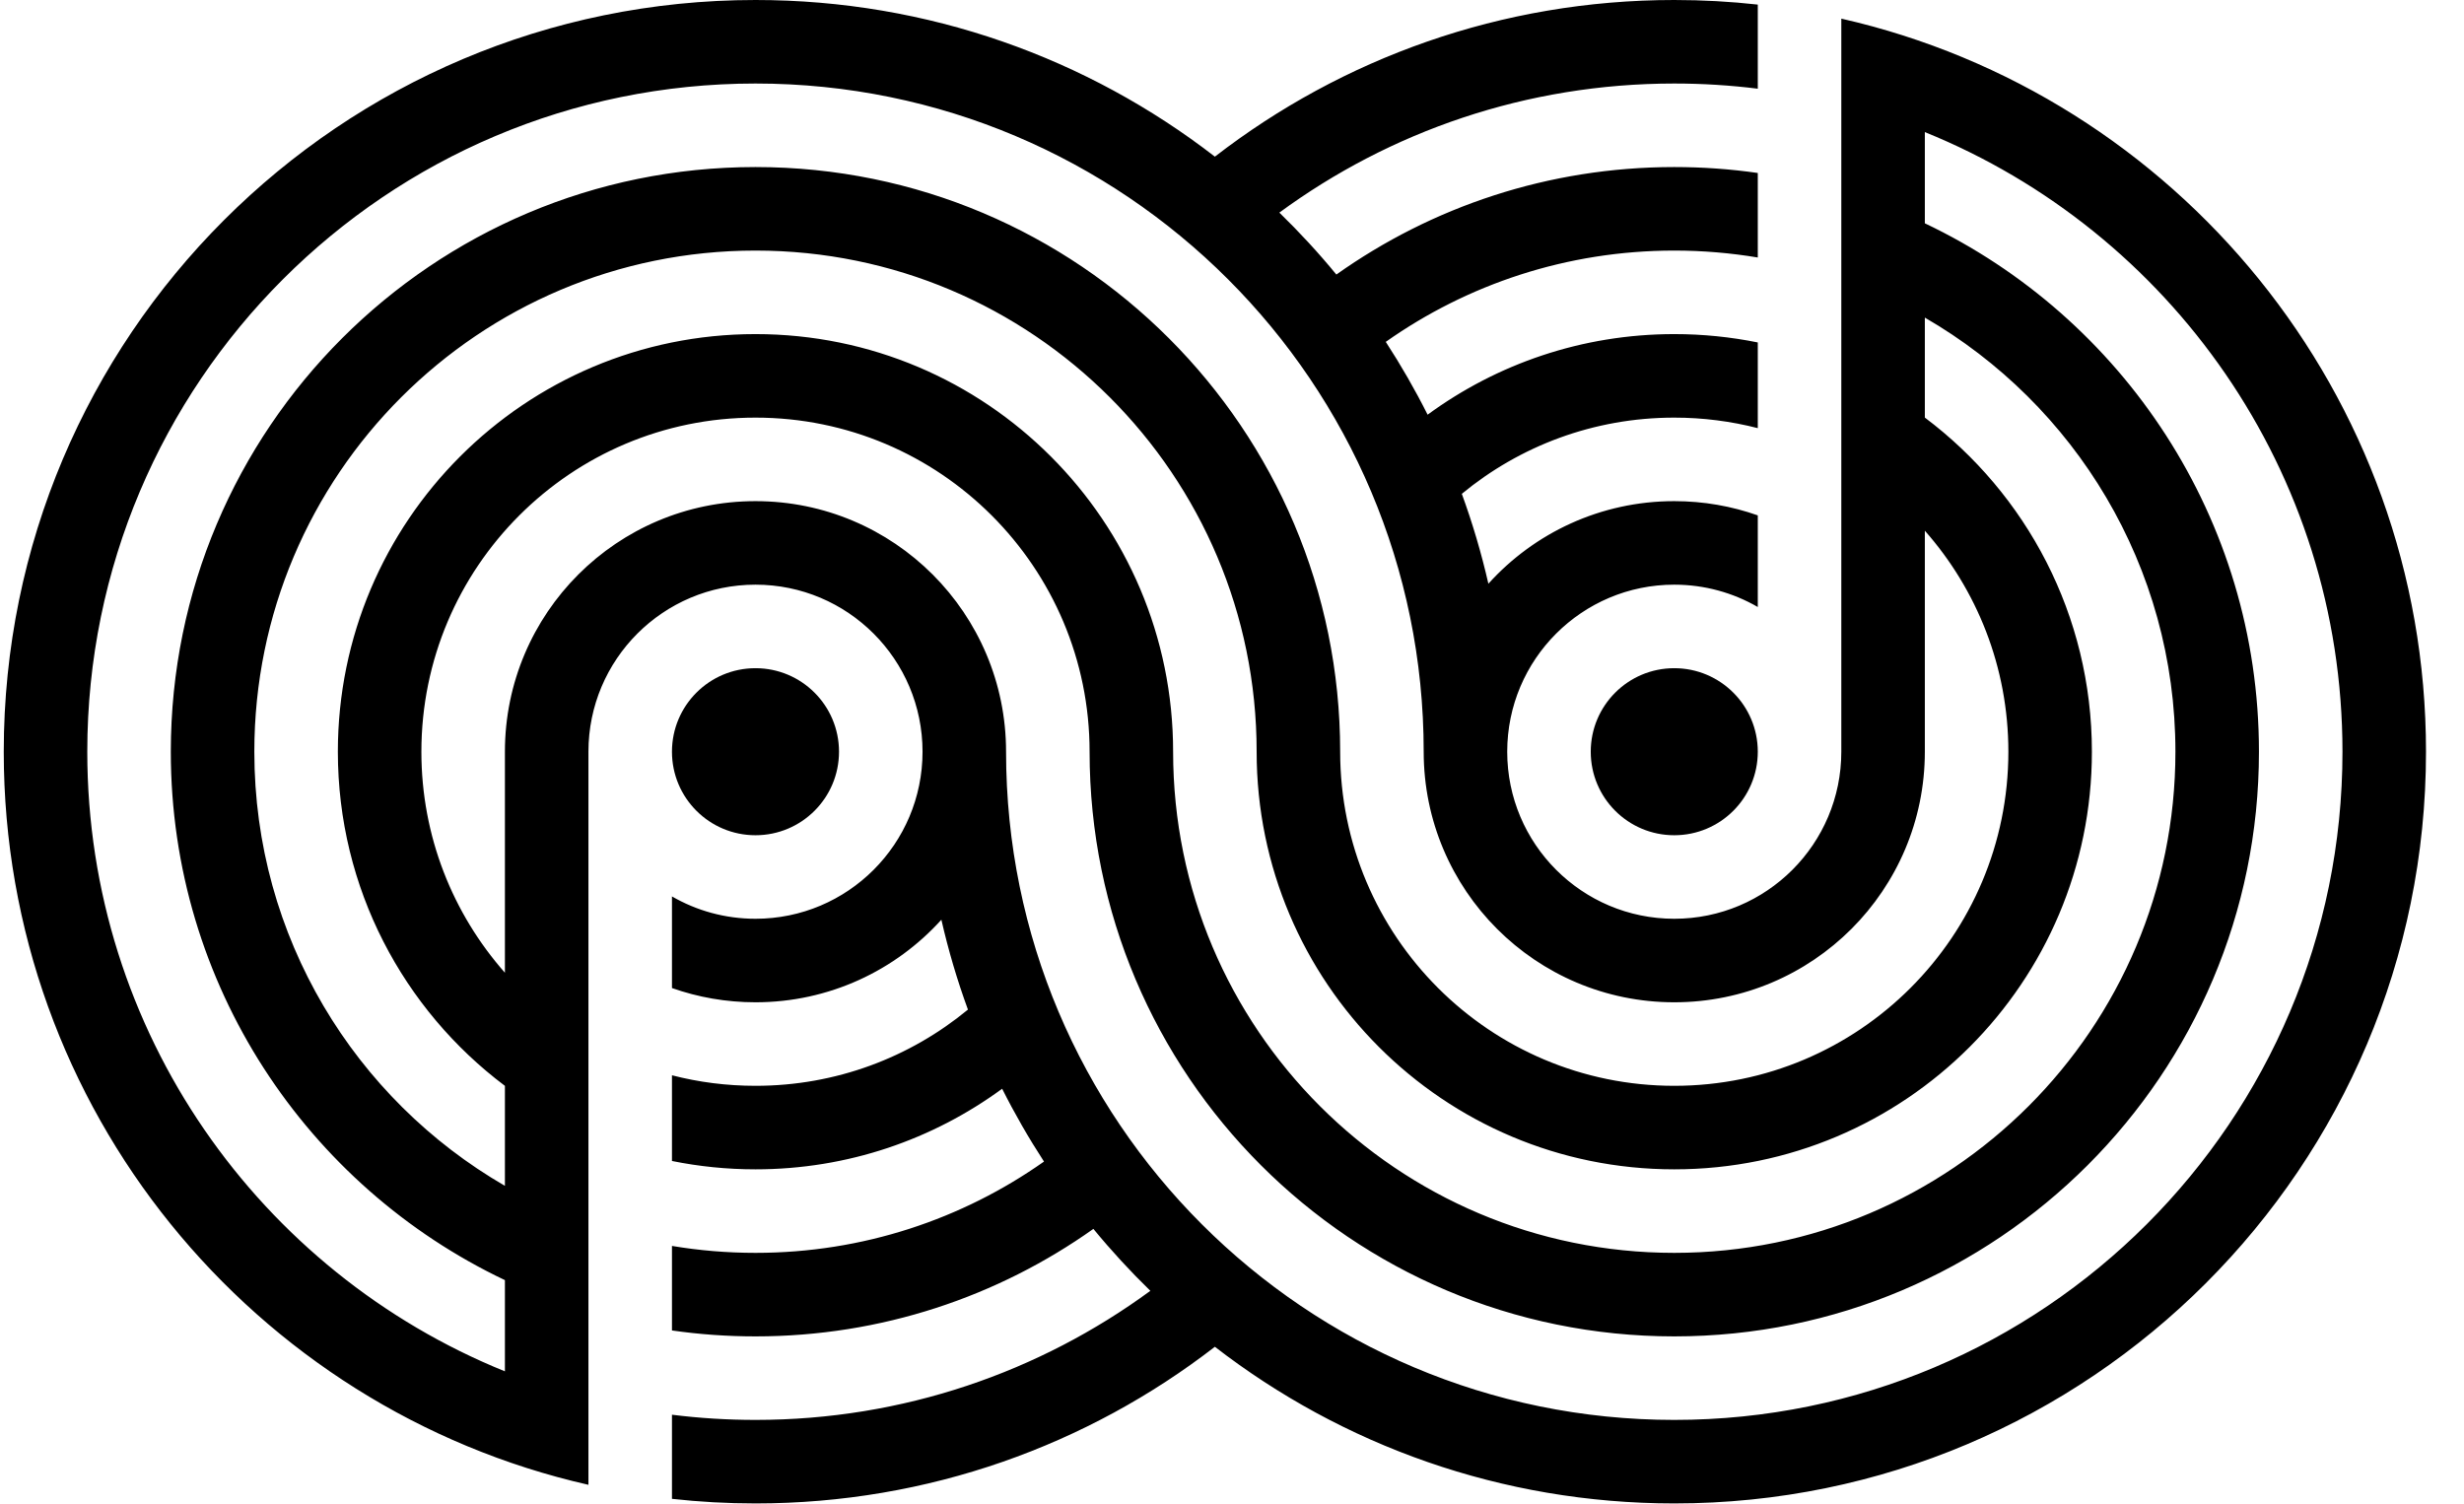
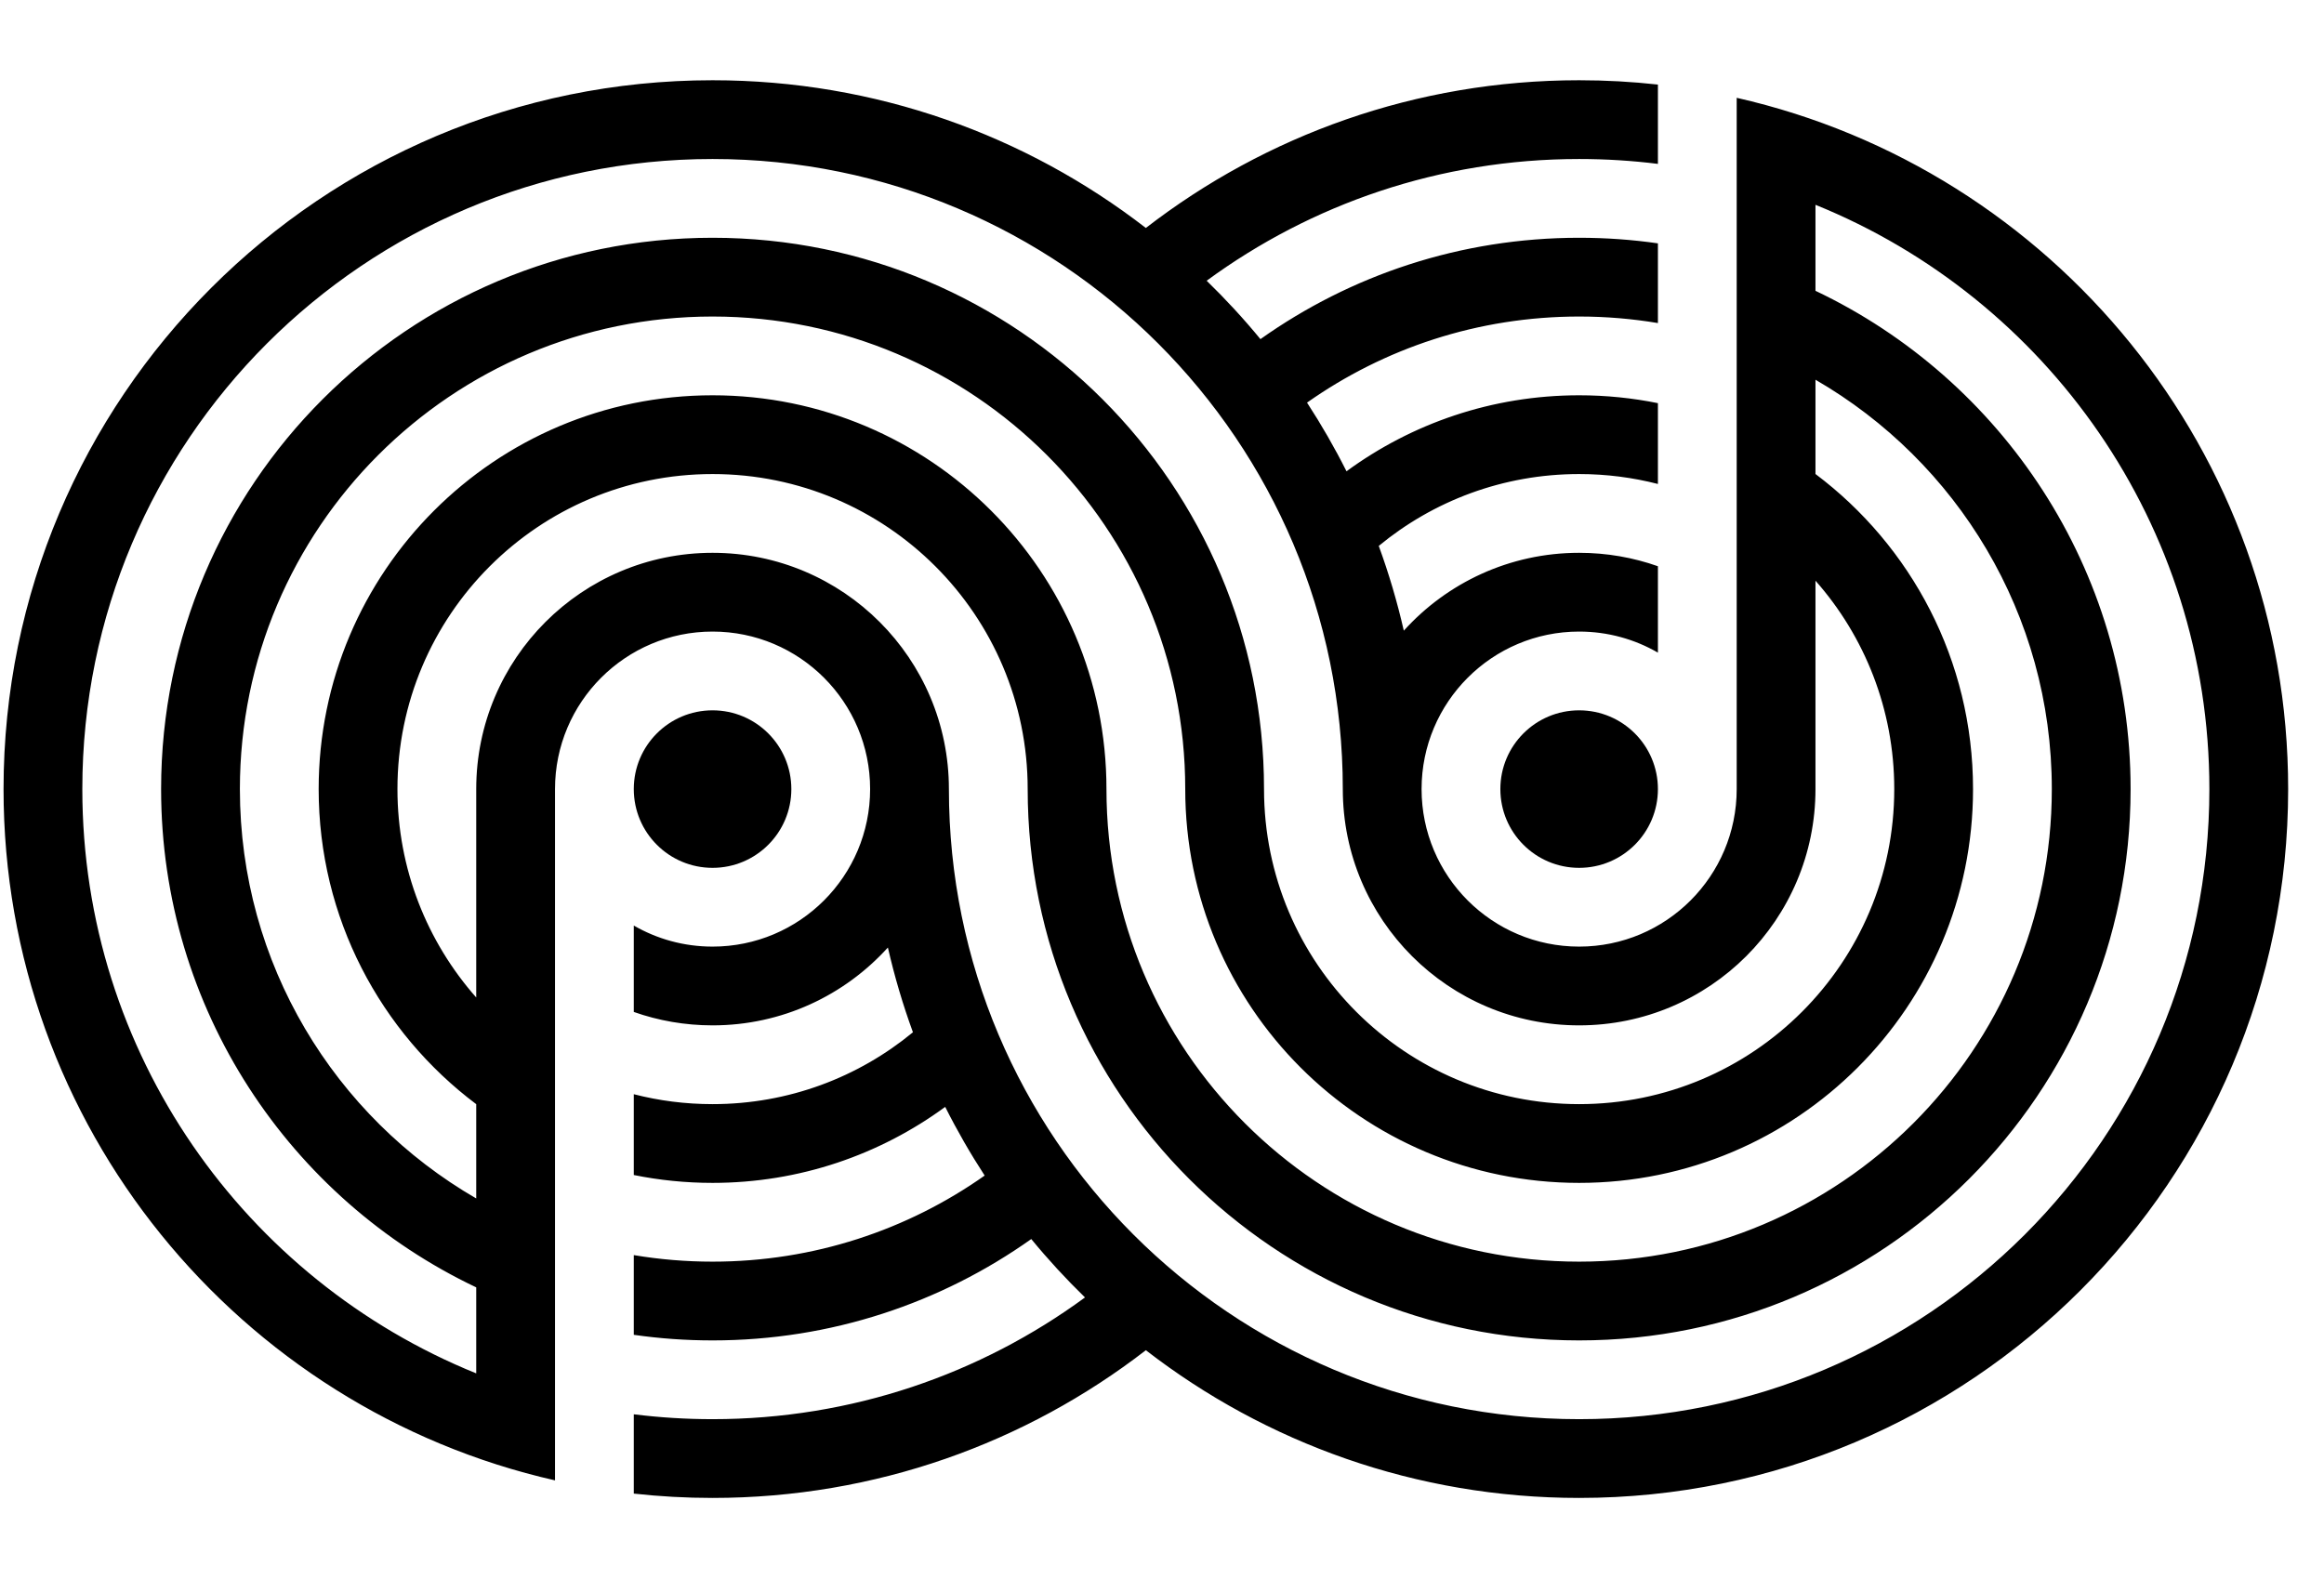
- <svg xmlns="http://www.w3.org/2000/svg" width="59" height="36" viewBox="0 0 59 36" fill="none">
+ <svg xmlns="http://www.w3.org/2000/svg" width="53" height="36" viewBox="0 0 59 36" fill="none">
  <path d="M20.09 18C20.09 19.105 19.194 20 18.09 20C16.985 20 16.09 19.105 16.09 18C16.09 16.895 16.985 16 18.09 16C19.194 16 20.09 16.895 20.09 18Z" fill="black" />
  <path d="M42.09 18C42.09 19.105 41.194 20 40.09 20C38.985 20 38.09 19.105 38.09 18C38.09 16.895 38.985 16 40.09 16C41.194 16 42.09 16.895 42.09 18Z" fill="black" />
  <path fill-rule="evenodd" clip-rule="evenodd" d="M40.09 2.0365e-06C40.766 2.1547e-06 41.433 0.037 42.09 0.11V2.124C41.435 2.042 40.767 2 40.09 2C36.552 2 33.283 3.147 30.634 5.091C31.116 5.56 31.572 6.054 31.999 6.574C34.283 4.953 37.076 4 40.09 4C40.769 4 41.437 4.048 42.09 4.142V6.166C41.439 6.057 40.771 6 40.09 6C37.517 6 35.135 6.809 33.182 8.186C33.547 8.747 33.882 9.329 34.184 9.93C35.838 8.717 37.881 8 40.09 8C40.775 8 41.444 8.069 42.09 8.2V10.252C41.451 10.088 40.781 10 40.09 10C38.157 10 36.386 10.684 35.003 11.825C35.258 12.523 35.471 13.242 35.639 13.977C36.736 12.763 38.324 12 40.09 12C40.791 12 41.464 12.12 42.09 12.341V14.535C41.502 14.195 40.819 14 40.09 14C37.881 14 36.09 15.791 36.09 18C36.09 20.209 37.881 22 40.09 22C42.299 22 44.09 20.209 44.09 18L44.09 17.979V0.446C52.106 2.265 58.09 9.434 58.09 18C58.09 27.941 50.031 36 40.09 36C35.947 36 32.132 34.601 29.09 32.249C26.048 34.6 22.231 36 18.09 36C17.414 36 16.747 35.963 16.09 35.89V33.876C16.745 33.958 17.413 34 18.09 34C21.628 34 24.896 32.852 27.545 30.909C27.064 30.441 26.608 29.946 26.181 29.426C23.896 31.047 21.103 32 18.09 32C17.411 32 16.743 31.952 16.09 31.858V29.834C16.74 29.943 17.409 30 18.09 30C20.663 30 23.045 29.191 24.998 27.814C24.633 27.253 24.298 26.671 23.996 26.07C22.341 27.283 20.299 28 18.09 28C17.405 28 16.736 27.931 16.09 27.8V25.748C16.729 25.913 17.399 26 18.09 26C20.023 26 21.794 25.316 23.177 24.175C22.922 23.477 22.709 22.759 22.541 22.023C21.443 23.237 19.856 24 18.09 24C17.389 24 16.715 23.88 16.09 23.659V21.465C16.678 21.805 17.361 22 18.09 22C20.299 22 22.09 20.209 22.09 18C22.09 15.791 20.299 14 18.09 14C15.881 14 14.09 15.791 14.09 18L14.09 35.554C6.074 33.735 0.09 26.566 0.09 18C0.09 8.059 8.149 0 18.09 0C22.232 0 26.048 1.399 29.09 3.751C32.132 1.4 35.948 0 40.09 2.0365e-06ZM46.09 3.163V5.347C50.82 7.594 54.09 12.415 54.09 18C54.09 25.732 47.822 32 40.09 32C32.358 32 26.09 25.732 26.09 18C26.09 13.582 22.508 10 18.09 10C13.672 10 10.09 13.582 10.09 18C10.09 20.029 10.845 21.881 12.09 23.292V18C12.09 14.686 14.776 12 18.09 12C21.404 12 24.09 14.686 24.09 18C24.09 26.837 31.253 34 40.09 34C48.926 34 56.09 26.837 56.09 18C56.09 11.285 51.953 5.537 46.09 3.163ZM12.09 26.001L12.09 28.395C8.503 26.32 6.09 22.442 6.09 18C6.09 11.373 11.463 6 18.09 6C24.717 6 30.09 11.373 30.09 18C30.09 23.523 34.567 28 40.09 28C45.613 28 50.09 23.523 50.09 18C50.09 14.728 48.519 11.824 46.09 9.999V7.605C49.677 9.68 52.09 13.558 52.09 18C52.09 24.627 46.717 30 40.09 30C33.462 30 28.09 24.627 28.09 18C28.09 12.477 23.613 8 18.09 8C12.567 8 8.09 12.477 8.09 18C8.09 21.272 9.661 24.176 12.09 26.001ZM4.09 18C4.09 23.585 7.36 28.406 12.09 30.653V32.837C6.226 30.463 2.09 24.715 2.09 18C2.09 9.163 9.253 2 18.09 2C26.927 2 34.09 9.163 34.09 18C34.09 21.314 36.776 24 40.09 24C43.404 24 46.09 21.314 46.09 18L46.09 12.708C47.335 14.119 48.09 15.971 48.09 18C48.09 22.418 44.508 26 40.09 26C35.672 26 32.09 22.418 32.09 18C32.09 10.268 25.822 4 18.09 4C10.358 4 4.09 10.268 4.09 18Z" fill="black" />
</svg>
